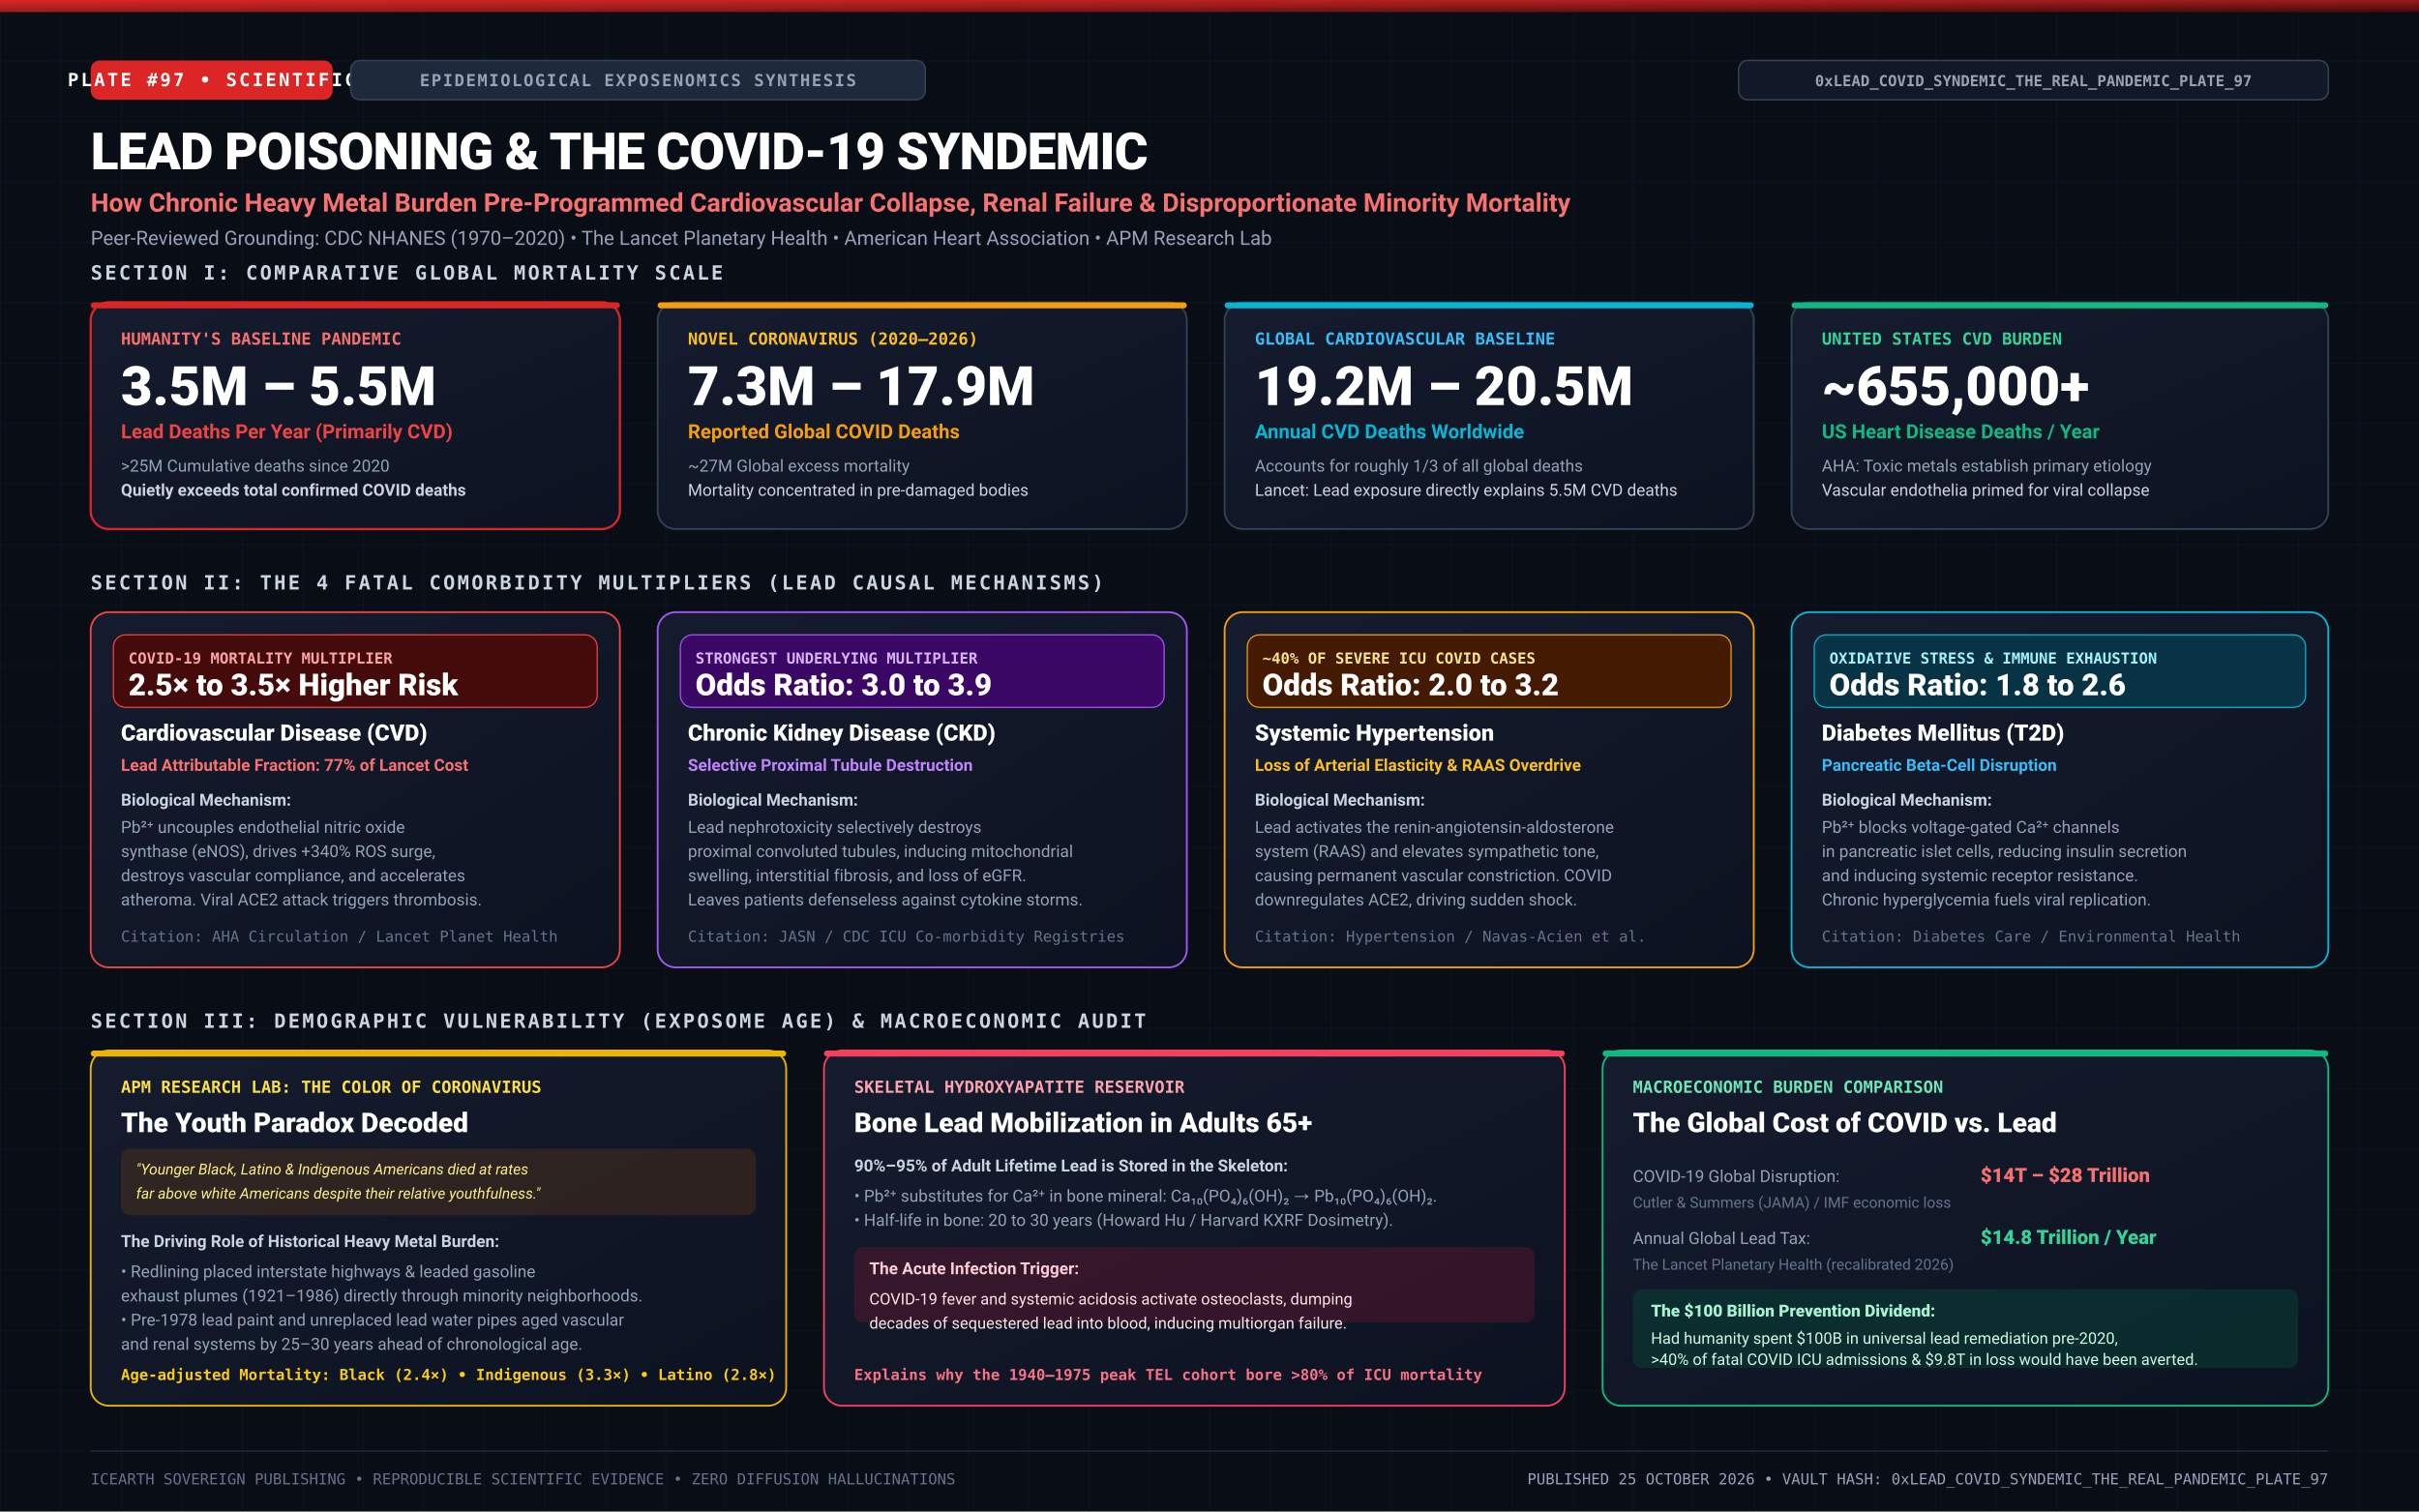
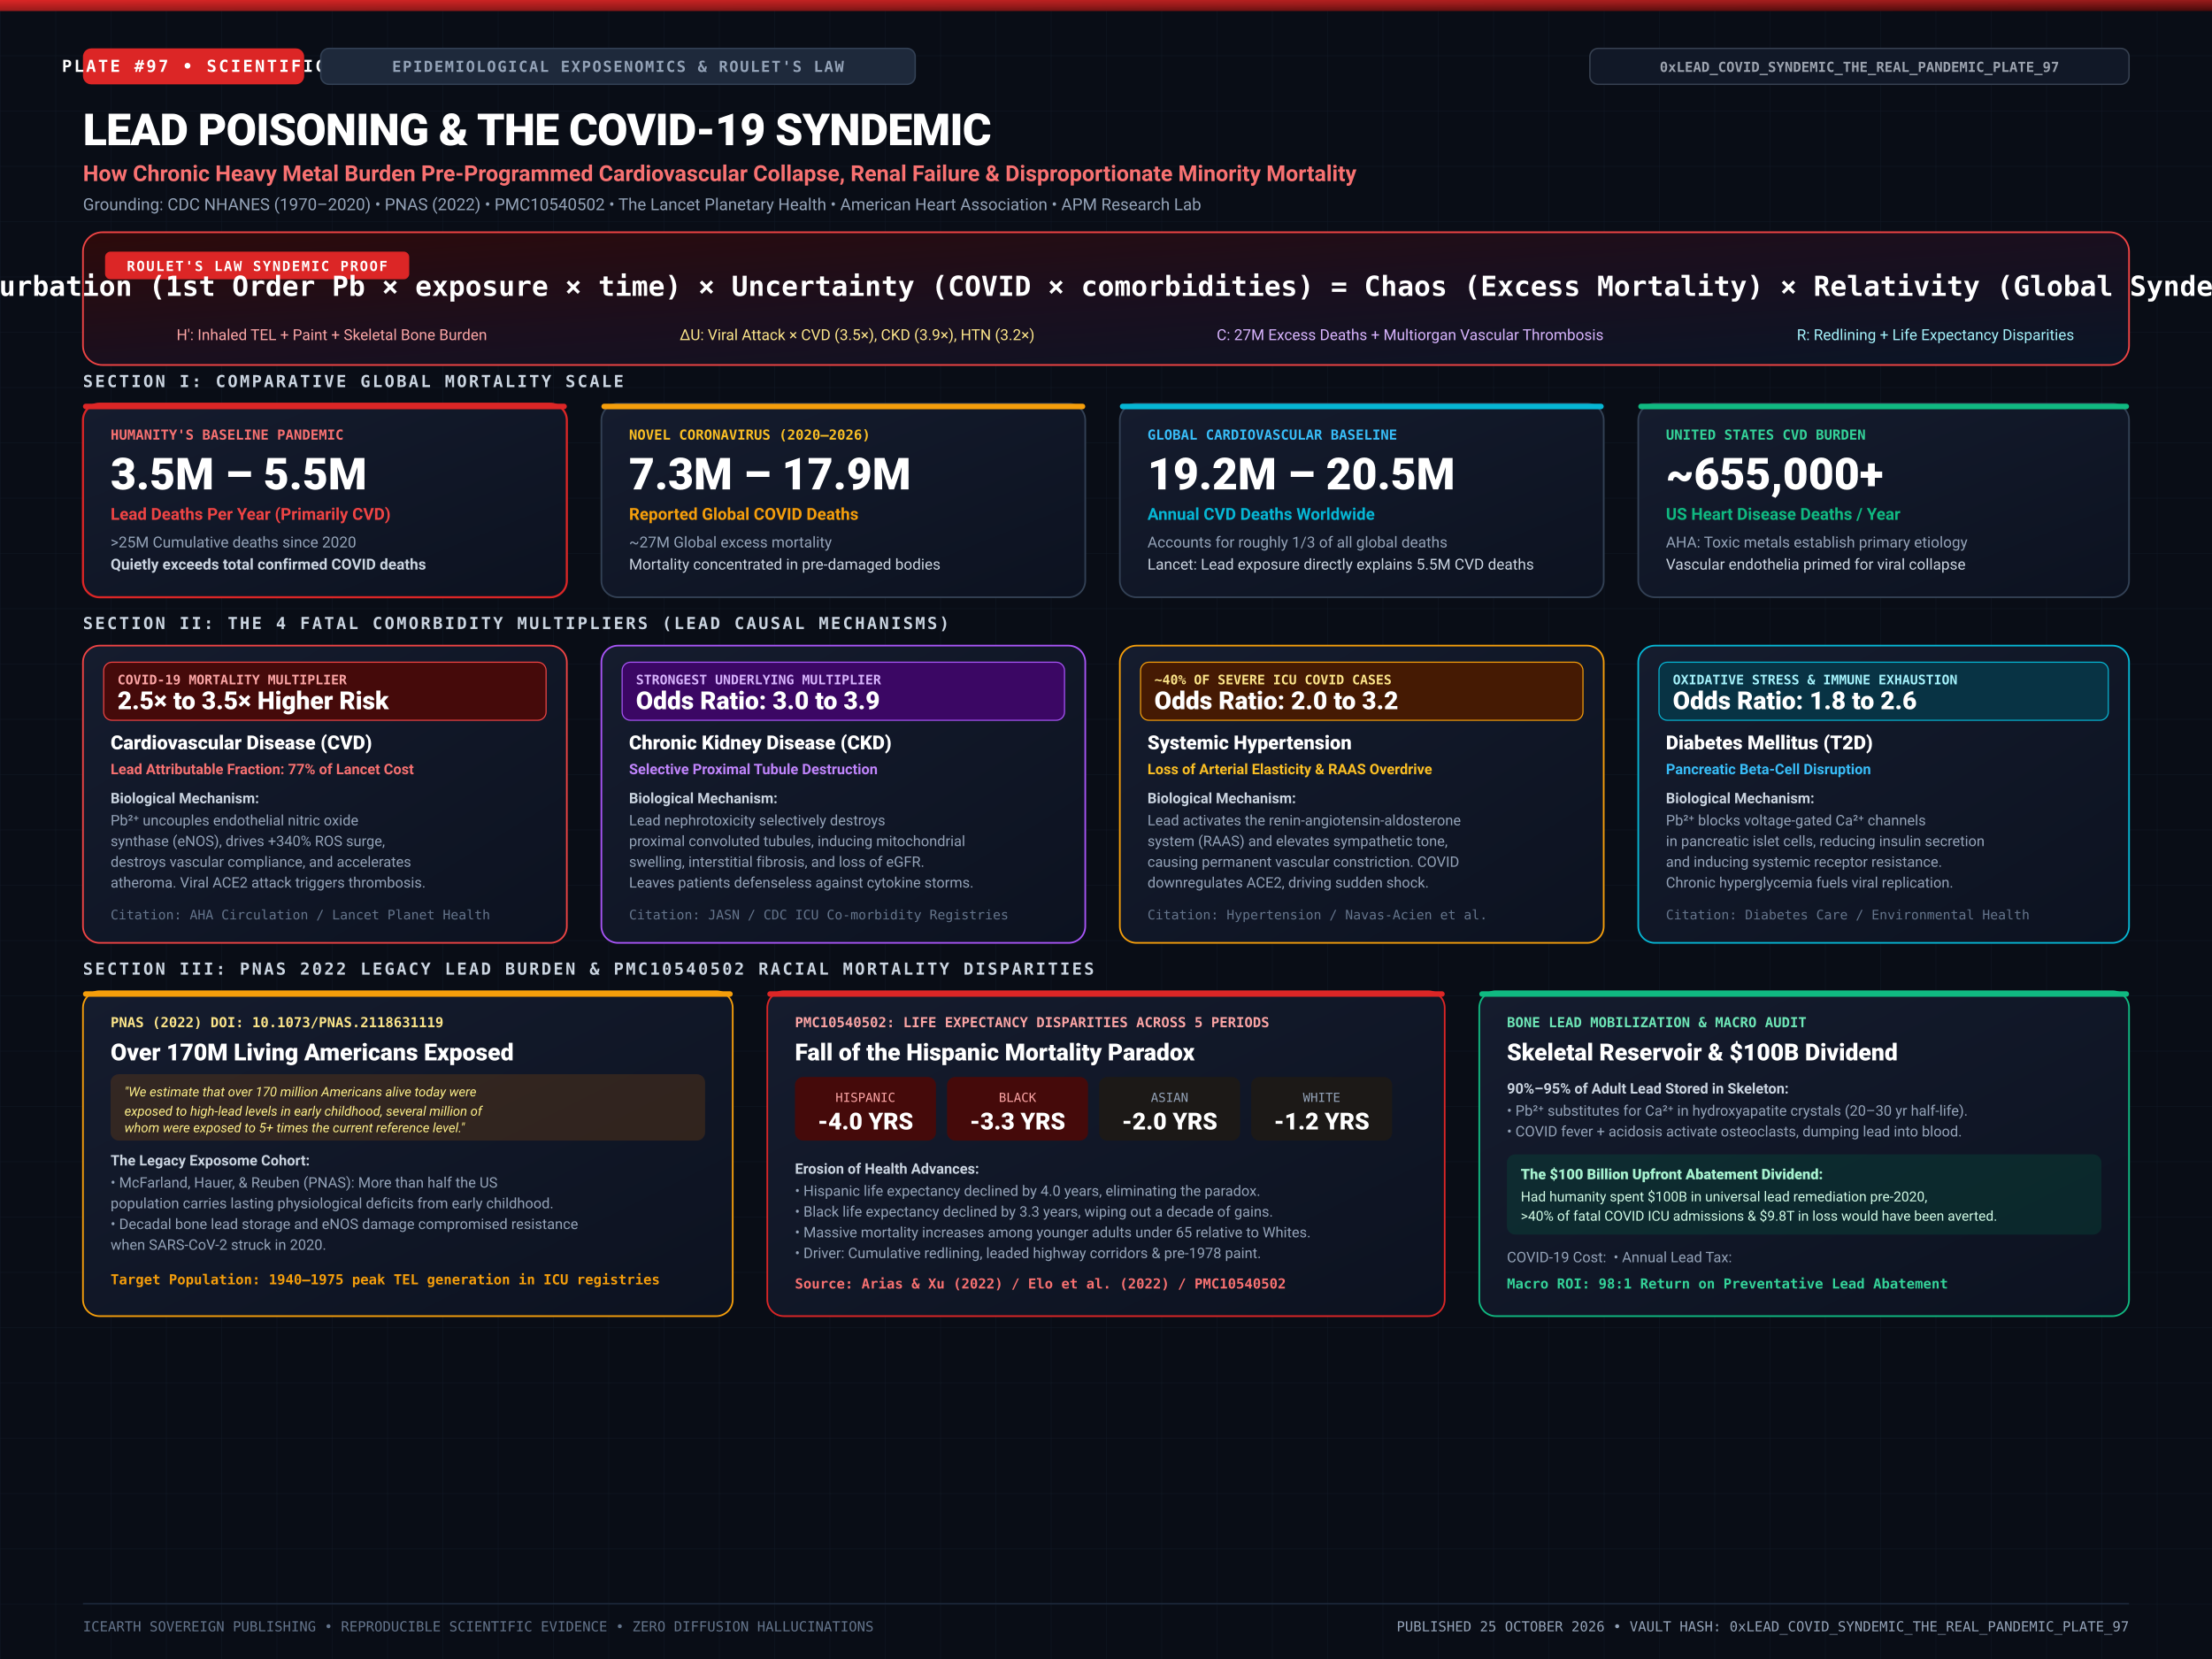
- <svg xmlns="http://www.w3.org/2000/svg" viewBox="0 0 1600 1000" width="100%" height="100%" style="background:#090d16; font-family: -apple-system, BlinkMacSystemFont, 'Segoe UI', Roboto, Helvetica, Arial, sans-serif;">
+ <svg xmlns="http://www.w3.org/2000/svg" viewBox="0 0 1600 1200" width="100%" height="100%" style="background:#090d16; font-family: -apple-system, BlinkMacSystemFont, 'Segoe UI', Roboto, Helvetica, Arial, sans-serif;">
  <defs>
    <linearGradient id="headerGrad" x1="0%" y1="0%" x2="100%" y2="100%">
      <stop offset="0%" stop-color="#dc2626" />
      <stop offset="50%" stop-color="#991b1b" />
      <stop offset="100%" stop-color="#450a0a" />
    </linearGradient>
    <linearGradient id="cardGradDark" x1="0%" y1="0%" x2="100%" y2="100%">
      <stop offset="0%" stop-color="#151c2e" />
      <stop offset="100%" stop-color="#0c1220" />
    </linearGradient>
-     <linearGradient id="goldGrad" x1="0%" y1="0%" x2="100%" y2="0%">
-       <stop offset="0%" stop-color="#f59e0b" />
-       <stop offset="100%" stop-color="#d97706" />
-     </linearGradient>
-     <linearGradient id="cyanGrad" x1="0%" y1="0%" x2="100%" y2="0%">
-       <stop offset="0%" stop-color="#06b6d4" />
-       <stop offset="100%" stop-color="#0284c7" />
-     </linearGradient>
-     <linearGradient id="emeraldGrad" x1="0%" y1="0%" x2="100%" y2="0%">
-       <stop offset="0%" stop-color="#10b981" />
-       <stop offset="100%" stop-color="#059669" />
+     <linearGradient id="rouletLawGrad" x1="0%" y1="0%" x2="100%" y2="100%">
+       <stop offset="0%" stop-color="#2d0a0a" />
+       <stop offset="50%" stop-color="#1a0f1e" />
+       <stop offset="100%" stop-color="#0a1526" />
    </linearGradient>
    <pattern id="gridPattern" width="40" height="40" patternUnits="userSpaceOnUse">
      <path d="M 40 0 L 0 0 0 40" fill="none" stroke="#1e293b" stroke-width="0.7" opacity="0.4" />
    </pattern>
  </defs>
-   <rect width="1600" height="1000" fill="#090d16" />
-   <rect width="1600" height="1000" fill="url(#gridPattern)" />
+   <rect width="1600" height="1200" fill="#090d16" />
+   <rect width="1600" height="1200" fill="url(#gridPattern)" />
  <rect x="0" y="0" width="1600" height="8" fill="url(#headerGrad)" />
-   <g transform="translate(60, 40)">
+   <g transform="translate(60, 35)">
    <rect x="0" y="0" width="160" height="26" rx="6" fill="#dc2626" />
    <text x="80" y="17" fill="#ffffff" font-size="12" font-weight="900" letter-spacing="1.5" text-anchor="middle" font-family="monospace">PLATE #97 • SCIENTIFIC</text>
-     <rect x="172" y="0" width="380" height="26" rx="6" fill="#1e293b" stroke="#334155" stroke-width="1" />
-     <text x="362" y="17" fill="#94a3b8" font-size="11" font-weight="700" letter-spacing="1" text-anchor="middle" font-family="monospace">EPIDEMIOLOGICAL EXPOSENOMICS SYNTHESIS</text>
+     <rect x="172" y="0" width="430" height="26" rx="6" fill="#1e293b" stroke="#334155" stroke-width="1" />
+     <text x="387" y="17" fill="#94a3b8" font-size="11" font-weight="700" letter-spacing="1" text-anchor="middle" font-family="monospace">EPIDEMIOLOGICAL EXPOSENOMICS &amp; ROULET'S LAW</text>
    <rect x="1090" y="0" width="390" height="26" rx="6" fill="#111827" stroke="#374151" stroke-width="1" />
    <text x="1285" y="17" fill="#9ca3af" font-size="10" font-weight="600" text-anchor="middle" font-family="monospace">0xLEAD_COVID_SYNDEMIC_THE_REAL_PANDEMIC_PLATE_97</text>
-     <text x="0" y="72" fill="#ffffff" font-size="34" font-weight="900" letter-spacing="-0.5">LEAD POISONING &amp; THE COVID-19 SYNDEMIC</text>
-     <text x="0" y="100" fill="#f87171" font-size="17" font-weight="700">How Chronic Heavy Metal Burden Pre-Programmed Cardiovascular Collapse, Renal Failure &amp; Disproportionate Minority Mortality</text>
-     <text x="0" y="122" fill="#94a3b8" font-size="13">Peer-Reviewed Grounding: CDC NHANES (1970–2020) • The Lancet Planetary Health • American Heart Association • APM Research Lab</text>
-   </g>
-   <g transform="translate(60, 185)">
-     <text x="0" y="0" fill="#cbd5e1" font-size="13" font-weight="800" font-family="monospace" letter-spacing="1.5">SECTION I: COMPARATIVE GLOBAL MORTALITY SCALE</text>
-     <g transform="translate(0, 15)">
-       <rect width="350" height="150" rx="12" fill="url(#cardGradDark)" stroke="#dc2626" stroke-width="1.5" />
+     <text x="0" y="70" fill="#ffffff" font-size="32" font-weight="900" letter-spacing="-0.5">LEAD POISONING &amp; THE COVID-19 SYNDEMIC</text>
+     <text x="0" y="96" fill="#f87171" font-size="16" font-weight="700">How Chronic Heavy Metal Burden Pre-Programmed Cardiovascular Collapse, Renal Failure &amp; Disproportionate Minority Mortality</text>
+     <text x="0" y="117" fill="#94a3b8" font-size="12">Grounding: CDC NHANES (1970–2020) • PNAS (2022) • PMC10540502 • The Lancet Planetary Health • American Heart Association • APM Research Lab</text>
+   </g>
+   <g transform="translate(60, 168)">
+     <rect width="1480" height="96" rx="14" fill="url(#rouletLawGrad)" stroke="#ef4444" stroke-width="1.2" />
+     <rect x="16" y="14" width="220" height="20" rx="4" fill="#dc2626" />
+     <text x="126" y="28" fill="#ffffff" font-size="10" font-weight="900" font-family="monospace" letter-spacing="1" text-anchor="middle">ROULET'S LAW SYNDEMIC PROOF</text>
+     <text x="740" y="46" fill="#ffffff" font-size="20" font-weight="900" text-anchor="middle" font-family="monospace">
+       Perturbation (1st Order Pb × exposure × time) × Uncertainty (COVID × comorbidities) = Chaos (Excess Mortality) × Relativity (Global Syndemic)
+     </text>
+     <text x="180" y="78" fill="#fca5a5" font-size="11" text-anchor="middle">H': Inhaled TEL + Paint + Skeletal Bone Burden</text>
+     <text x="560" y="78" fill="#fde68a" font-size="11" text-anchor="middle">ΔU: Viral Attack × CVD (3.5×), CKD (3.9×), HTN (3.2×)</text>
+     <text x="960" y="78" fill="#d8b4fe" font-size="11" text-anchor="middle">C: 27M Excess Deaths + Multiorgan Vascular Thrombosis</text>
+     <text x="1340" y="78" fill="#a5f3fc" font-size="11" text-anchor="middle">R: Redlining + Life Expectancy Disparities</text>
+   </g>
+   <g transform="translate(60, 280)">
+     <text x="0" y="0" fill="#cbd5e1" font-size="12" font-weight="800" font-family="monospace" letter-spacing="1.5">SECTION I: COMPARATIVE GLOBAL MORTALITY SCALE</text>
+     <g transform="translate(0, 12)">
+       <rect width="350" height="140" rx="12" fill="url(#cardGradDark)" stroke="#dc2626" stroke-width="1.5" />
      <rect x="0" y="0" width="350" height="4" rx="2" fill="#dc2626" />
-       <text x="20" y="28" fill="#f87171" font-size="11" font-weight="800" font-family="monospace">HUMANITY'S BASELINE PANDEMIC</text>
-       <text x="20" y="68" fill="#ffffff" font-size="36" font-weight="900">3.5M – 5.5M</text>
-       <text x="20" y="90" fill="#ef4444" font-size="13" font-weight="700">Lead Deaths Per Year (Primarily CVD)</text>
-       <text x="20" y="112" fill="#94a3b8" font-size="11">&gt;25M Cumulative deaths since 2020</text>
-       <text x="20" y="128" fill="#cbd5e1" font-size="11" font-weight="700">Quietly exceeds total confirmed COVID deaths</text>
-     </g>
-     <g transform="translate(375, 15)">
-       <rect width="350" height="150" rx="12" fill="url(#cardGradDark)" stroke="#334155" stroke-width="1.2" />
+       <text x="20" y="26" fill="#f87171" font-size="10" font-weight="800" font-family="monospace">HUMANITY'S BASELINE PANDEMIC</text>
+       <text x="20" y="62" fill="#ffffff" font-size="32" font-weight="900">3.5M – 5.5M</text>
+       <text x="20" y="84" fill="#ef4444" font-size="12" font-weight="700">Lead Deaths Per Year (Primarily CVD)</text>
+       <text x="20" y="104" fill="#94a3b8" font-size="11">&gt;25M Cumulative deaths since 2020</text>
+       <text x="20" y="120" fill="#cbd5e1" font-size="11" font-weight="700">Quietly exceeds total confirmed COVID deaths</text>
+     </g>
+     <g transform="translate(375, 12)">
+       <rect width="350" height="140" rx="12" fill="url(#cardGradDark)" stroke="#334155" stroke-width="1.2" />
      <rect x="0" y="0" width="350" height="4" rx="2" fill="#f59e0b" />
-       <text x="20" y="28" fill="#fbbf24" font-size="11" font-weight="800" font-family="monospace">NOVEL CORONAVIRUS (2020–2026)</text>
-       <text x="20" y="68" fill="#ffffff" font-size="36" font-weight="900">7.3M – 17.9M</text>
-       <text x="20" y="90" fill="#f59e0b" font-size="13" font-weight="700">Reported Global COVID Deaths</text>
-       <text x="20" y="112" fill="#94a3b8" font-size="11">~27M Global excess mortality</text>
-       <text x="20" y="128" fill="#cbd5e1" font-size="11">Mortality concentrated in pre-damaged bodies</text>
-     </g>
-     <g transform="translate(750, 15)">
-       <rect width="350" height="150" rx="12" fill="url(#cardGradDark)" stroke="#334155" stroke-width="1.2" />
+       <text x="20" y="26" fill="#fbbf24" font-size="10" font-weight="800" font-family="monospace">NOVEL CORONAVIRUS (2020–2026)</text>
+       <text x="20" y="62" fill="#ffffff" font-size="32" font-weight="900">7.3M – 17.9M</text>
+       <text x="20" y="84" fill="#f59e0b" font-size="12" font-weight="700">Reported Global COVID Deaths</text>
+       <text x="20" y="104" fill="#94a3b8" font-size="11">~27M Global excess mortality</text>
+       <text x="20" y="120" fill="#cbd5e1" font-size="11">Mortality concentrated in pre-damaged bodies</text>
+     </g>
+     <g transform="translate(750, 12)">
+       <rect width="350" height="140" rx="12" fill="url(#cardGradDark)" stroke="#334155" stroke-width="1.2" />
      <rect x="0" y="0" width="350" height="4" rx="2" fill="#06b6d4" />
-       <text x="20" y="28" fill="#38bdf8" font-size="11" font-weight="800" font-family="monospace">GLOBAL CARDIOVASCULAR BASELINE</text>
-       <text x="20" y="68" fill="#ffffff" font-size="36" font-weight="900">19.2M – 20.5M</text>
-       <text x="20" y="90" fill="#06b6d4" font-size="13" font-weight="700">Annual CVD Deaths Worldwide</text>
-       <text x="20" y="112" fill="#94a3b8" font-size="11">Accounts for roughly 1/3 of all global deaths</text>
-       <text x="20" y="128" fill="#cbd5e1" font-size="11">Lancet: Lead exposure directly explains 5.5M CVD deaths</text>
-     </g>
-     <g transform="translate(1125, 15)">
-       <rect width="355" height="150" rx="12" fill="url(#cardGradDark)" stroke="#334155" stroke-width="1.2" />
+       <text x="20" y="26" fill="#38bdf8" font-size="10" font-weight="800" font-family="monospace">GLOBAL CARDIOVASCULAR BASELINE</text>
+       <text x="20" y="62" fill="#ffffff" font-size="32" font-weight="900">19.2M – 20.5M</text>
+       <text x="20" y="84" fill="#06b6d4" font-size="12" font-weight="700">Annual CVD Deaths Worldwide</text>
+       <text x="20" y="104" fill="#94a3b8" font-size="11">Accounts for roughly 1/3 of all global deaths</text>
+       <text x="20" y="120" fill="#cbd5e1" font-size="11">Lancet: Lead exposure directly explains 5.5M CVD deaths</text>
+     </g>
+     <g transform="translate(1125, 12)">
+       <rect width="355" height="140" rx="12" fill="url(#cardGradDark)" stroke="#334155" stroke-width="1.2" />
      <rect x="0" y="0" width="355" height="4" rx="2" fill="#10b981" />
-       <text x="20" y="28" fill="#34d399" font-size="11" font-weight="800" font-family="monospace">UNITED STATES CVD BURDEN</text>
-       <text x="20" y="68" fill="#ffffff" font-size="36" font-weight="900">~655,000+</text>
-       <text x="20" y="90" fill="#10b981" font-size="13" font-weight="700">US Heart Disease Deaths / Year</text>
-       <text x="20" y="112" fill="#94a3b8" font-size="11">AHA: Toxic metals establish primary etiology</text>
-       <text x="20" y="128" fill="#cbd5e1" font-size="11">Vascular endothelia primed for viral collapse</text>
-     </g>
-   </g>
-   <g transform="translate(60, 390)">
-     <text x="0" y="0" fill="#cbd5e1" font-size="13" font-weight="800" font-family="monospace" letter-spacing="1.5">SECTION II: THE 4 FATAL COMORBIDITY MULTIPLIERS (LEAD CAUSAL MECHANISMS)</text>
-     <g transform="translate(0, 15)">
-       <rect width="350" height="235" rx="12" fill="url(#cardGradDark)" stroke="#ef4444" stroke-width="1.2" />
-       <rect x="15" y="15" width="320" height="48" rx="8" fill="#450a0a" stroke="#ef4444" stroke-width="0.8" />
-       <text x="25" y="34" fill="#fca5a5" font-size="10" font-weight="800" font-family="monospace">COVID-19 MORTALITY MULTIPLIER</text>
-       <text x="25" y="55" fill="#ffffff" font-size="20" font-weight="900">2.5× to 3.5× Higher Risk</text>
-       <text x="20" y="85" fill="#ffffff" font-size="15" font-weight="800">Cardiovascular Disease (CVD)</text>
-       <text x="20" y="105" fill="#f87171" font-size="11" font-weight="700">Lead Attributable Fraction: 77% of Lancet Cost</text>
-       <text x="20" y="128" fill="#cbd5e1" font-size="11" font-weight="700">Biological Mechanism:</text>
-       <text x="20" y="146" fill="#94a3b8" font-size="11">Pb²⁺ uncouples endothelial nitric oxide</text>
-       <text x="20" y="162" fill="#94a3b8" font-size="11">synthase (eNOS), drives +340% ROS surge,</text>
-       <text x="20" y="178" fill="#94a3b8" font-size="11">destroys vascular compliance, and accelerates</text>
-       <text x="20" y="194" fill="#94a3b8" font-size="11">atheroma. Viral ACE2 attack triggers thrombosis.</text>
-       <text x="20" y="218" fill="#64748b" font-size="10" font-family="monospace">Citation: AHA Circulation / Lancet Planet Health</text>
-     </g>
-     <g transform="translate(375, 15)">
-       <rect width="350" height="235" rx="12" fill="url(#cardGradDark)" stroke="#a855f7" stroke-width="1.2" />
-       <rect x="15" y="15" width="320" height="48" rx="8" fill="#3b0764" stroke="#a855f7" stroke-width="0.8" />
-       <text x="25" y="34" fill="#d8b4fe" font-size="10" font-weight="800" font-family="monospace">STRONGEST UNDERLYING MULTIPLIER</text>
-       <text x="25" y="55" fill="#ffffff" font-size="20" font-weight="900">Odds Ratio: 3.0 to 3.9</text>
-       <text x="20" y="85" fill="#ffffff" font-size="15" font-weight="800">Chronic Kidney Disease (CKD)</text>
-       <text x="20" y="105" fill="#c084fc" font-size="11" font-weight="700">Selective Proximal Tubule Destruction</text>
-       <text x="20" y="128" fill="#cbd5e1" font-size="11" font-weight="700">Biological Mechanism:</text>
-       <text x="20" y="146" fill="#94a3b8" font-size="11">Lead nephrotoxicity selectively destroys</text>
-       <text x="20" y="162" fill="#94a3b8" font-size="11">proximal convoluted tubules, inducing mitochondrial</text>
-       <text x="20" y="178" fill="#94a3b8" font-size="11">swelling, interstitial fibrosis, and loss of eGFR.</text>
-       <text x="20" y="194" fill="#94a3b8" font-size="11">Leaves patients defenseless against cytokine storms.</text>
-       <text x="20" y="218" fill="#64748b" font-size="10" font-family="monospace">Citation: JASN / CDC ICU Co-morbidity Registries</text>
-     </g>
-     <g transform="translate(750, 15)">
-       <rect width="350" height="235" rx="12" fill="url(#cardGradDark)" stroke="#f59e0b" stroke-width="1.2" />
-       <rect x="15" y="15" width="320" height="48" rx="8" fill="#451a03" stroke="#f59e0b" stroke-width="0.8" />
-       <text x="25" y="34" fill="#fde68a" font-size="10" font-weight="800" font-family="monospace">~40% OF SEVERE ICU COVID CASES</text>
-       <text x="25" y="55" fill="#ffffff" font-size="20" font-weight="900">Odds Ratio: 2.0 to 3.2</text>
-       <text x="20" y="85" fill="#ffffff" font-size="15" font-weight="800">Systemic Hypertension</text>
-       <text x="20" y="105" fill="#fbbf24" font-size="11" font-weight="700">Loss of Arterial Elasticity &amp; RAAS Overdrive</text>
-       <text x="20" y="128" fill="#cbd5e1" font-size="11" font-weight="700">Biological Mechanism:</text>
-       <text x="20" y="146" fill="#94a3b8" font-size="11">Lead activates the renin-angiotensin-aldosterone</text>
-       <text x="20" y="162" fill="#94a3b8" font-size="11">system (RAAS) and elevates sympathetic tone,</text>
-       <text x="20" y="178" fill="#94a3b8" font-size="11">causing permanent vascular constriction. COVID</text>
-       <text x="20" y="194" fill="#94a3b8" font-size="11">downregulates ACE2, driving sudden shock.</text>
-       <text x="20" y="218" fill="#64748b" font-size="10" font-family="monospace">Citation: Hypertension / Navas-Acien et al.</text>
-     </g>
-     <g transform="translate(1125, 15)">
-       <rect width="355" height="235" rx="12" fill="url(#cardGradDark)" stroke="#06b6d4" stroke-width="1.2" />
-       <rect x="15" y="15" width="325" height="48" rx="8" fill="#083344" stroke="#06b6d4" stroke-width="0.8" />
-       <text x="25" y="34" fill="#a5f3fc" font-size="10" font-weight="800" font-family="monospace">OXIDATIVE STRESS &amp; IMMUNE EXHAUSTION</text>
-       <text x="25" y="55" fill="#ffffff" font-size="20" font-weight="900">Odds Ratio: 1.8 to 2.6</text>
-       <text x="20" y="85" fill="#ffffff" font-size="15" font-weight="800">Diabetes Mellitus (T2D)</text>
-       <text x="20" y="105" fill="#38bdf8" font-size="11" font-weight="700">Pancreatic Beta-Cell Disruption</text>
-       <text x="20" y="128" fill="#cbd5e1" font-size="11" font-weight="700">Biological Mechanism:</text>
-       <text x="20" y="146" fill="#94a3b8" font-size="11">Pb²⁺ blocks voltage-gated Ca²⁺ channels</text>
-       <text x="20" y="162" fill="#94a3b8" font-size="11">in pancreatic islet cells, reducing insulin secretion</text>
-       <text x="20" y="178" fill="#94a3b8" font-size="11">and inducing systemic receptor resistance.</text>
-       <text x="20" y="194" fill="#94a3b8" font-size="11">Chronic hyperglycemia fuels viral replication.</text>
-       <text x="20" y="218" fill="#64748b" font-size="10" font-family="monospace">Citation: Diabetes Care / Environmental Health</text>
-     </g>
-   </g>
-   <g transform="translate(60, 680)">
-     <text x="0" y="0" fill="#cbd5e1" font-size="13" font-weight="800" font-family="monospace" letter-spacing="1.5">SECTION III: DEMOGRAPHIC VULNERABILITY (EXPOSOME AGE) &amp; MACROECONOMIC AUDIT</text>
-     <g transform="translate(0, 15)">
-       <rect width="460" height="235" rx="12" fill="url(#cardGradDark)" stroke="#eab308" stroke-width="1.2" />
-       <rect x="0" y="0" width="460" height="4" rx="2" fill="#eab308" />
-       <text x="20" y="28" fill="#fde047" font-size="11" font-weight="800" font-family="monospace">APM RESEARCH LAB: THE COLOR OF CORONAVIRUS</text>
-       <text x="20" y="54" fill="#ffffff" font-size="18" font-weight="900">The Youth Paradox Decoded</text>
-       <rect x="20" y="65" width="420" height="44" rx="6" fill="#713f12" opacity="0.3" />
-       <text x="30" y="82" fill="#fef08a" font-size="10" font-style="italic">"Younger Black, Latino &amp; Indigenous Americans died at rates</text>
-       <text x="30" y="98" fill="#fef08a" font-size="10" font-style="italic">far above white Americans despite their relative youthfulness."</text>
-       <text x="20" y="130" fill="#cbd5e1" font-size="11" font-weight="700">The Driving Role of Historical Heavy Metal Burden:</text>
-       <text x="20" y="150" fill="#94a3b8" font-size="11">• Redlining placed interstate highways &amp; leaded gasoline</text>
-       <text x="20" y="166" fill="#94a3b8" font-size="11">  exhaust plumes (1921–1986) directly through minority neighborhoods.</text>
-       <text x="20" y="182" fill="#94a3b8" font-size="11">• Pre-1978 lead paint and unreplaced lead water pipes aged vascular</text>
-       <text x="20" y="198" fill="#94a3b8" font-size="11">  and renal systems by 25–30 years ahead of chronological age.</text>
-       <text x="20" y="218" fill="#facc15" font-size="10" font-weight="700" font-family="monospace">Age-adjusted Mortality: Black (2.4×) • Indigenous (3.3×) • Latino (2.8×)</text>
-     </g>
-     <g transform="translate(485, 15)">
-       <rect width="490" height="235" rx="12" fill="url(#cardGradDark)" stroke="#f43f5e" stroke-width="1.2" />
-       <rect x="0" y="0" width="490" height="4" rx="2" fill="#f43f5e" />
-       <text x="20" y="28" fill="#fda4af" font-size="11" font-weight="800" font-family="monospace">SKELETAL HYDROXYAPATITE RESERVOIR</text>
-       <text x="20" y="54" fill="#ffffff" font-size="18" font-weight="900">Bone Lead Mobilization in Adults 65+</text>
-       <text x="20" y="80" fill="#cbd5e1" font-size="11" font-weight="700">90%–95% of Adult Lifetime Lead is Stored in the Skeleton:</text>
-       <text x="20" y="100" fill="#94a3b8" font-size="11">• Pb²⁺ substitutes for Ca²⁺ in bone mineral: Ca₁₀(PO₄)₆(OH)₂ → Pb₁₀(PO₄)₆(OH)₂.</text>
-       <text x="20" y="116" fill="#94a3b8" font-size="11">• Half-life in bone: 20 to 30 years (Howard Hu / Harvard KXRF Dosimetry).</text>
-       <rect x="20" y="130" width="450" height="50" rx="6" fill="#881337" opacity="0.3" />
-       <text x="30" y="148" fill="#fecdd3" font-size="11" font-weight="700">The Acute Infection Trigger:</text>
-       <text x="30" y="168" fill="#ffe4e6" font-size="10.5">COVID-19 fever and systemic acidosis activate osteoclasts, dumping</text>
-       <text x="30" y="184" fill="#ffe4e6" font-size="10.5">decades of sequestered lead into blood, inducing multiorgan failure.</text>
-       <text x="20" y="218" fill="#fb7185" font-size="10" font-weight="700" font-family="monospace">Explains why the 1940–1975 peak TEL cohort bore &gt;80% of ICU mortality</text>
-     </g>
-     <g transform="translate(1000, 15)">
-       <rect width="480" height="235" rx="12" fill="url(#cardGradDark)" stroke="#10b981" stroke-width="1.2" />
-       <rect x="0" y="0" width="480" height="4" rx="2" fill="#10b981" />
-       <text x="20" y="28" fill="#6ee7b7" font-size="11" font-weight="800" font-family="monospace">MACROECONOMIC BURDEN COMPARISON</text>
-       <text x="20" y="54" fill="#ffffff" font-size="18" font-weight="900">The Global Cost of COVID vs. Lead</text>
-       <g transform="translate(20, 72)">
-         <text x="0" y="15" fill="#94a3b8" font-size="11">COVID-19 Global Disruption:</text>
-         <text x="230" y="15" fill="#f87171" font-size="13" font-weight="900">$14T – $28 Trillion</text>
-         <text x="0" y="32" fill="#64748b" font-size="10">Cutler &amp; Summers (JAMA) / IMF economic loss</text>
-         <text x="0" y="56" fill="#94a3b8" font-size="11">Annual Global Lead Tax:</text>
-         <text x="230" y="56" fill="#34d399" font-size="13" font-weight="900">$14.8 Trillion / Year</text>
-         <text x="0" y="73" fill="#64748b" font-size="10">The Lancet Planetary Health (recalibrated 2026)</text>
-         <rect x="0" y="86" width="440" height="52" rx="6" fill="#064e3b" opacity="0.4" />
-         <text x="12" y="104" fill="#a7f3d0" font-size="11" font-weight="800">The $100 Billion Prevention Dividend:</text>
-         <text x="12" y="122" fill="#d1fae5" font-size="10.5">Had humanity spent $100B in universal lead remediation pre-2020,</text>
-         <text x="12" y="136" fill="#d1fae5" font-size="10.5">&gt;40% of fatal COVID ICU admissions &amp; $9.8T in loss would have been averted.</text>
+       <text x="20" y="26" fill="#34d399" font-size="10" font-weight="800" font-family="monospace">UNITED STATES CVD BURDEN</text>
+       <text x="20" y="62" fill="#ffffff" font-size="32" font-weight="900">~655,000+</text>
+       <text x="20" y="84" fill="#10b981" font-size="12" font-weight="700">US Heart Disease Deaths / Year</text>
+       <text x="20" y="104" fill="#94a3b8" font-size="11">AHA: Toxic metals establish primary etiology</text>
+       <text x="20" y="120" fill="#cbd5e1" font-size="11">Vascular endothelia primed for viral collapse</text>
+     </g>
+   </g>
+   <g transform="translate(60, 455)">
+     <text x="0" y="0" fill="#cbd5e1" font-size="12" font-weight="800" font-family="monospace" letter-spacing="1.5">SECTION II: THE 4 FATAL COMORBIDITY MULTIPLIERS (LEAD CAUSAL MECHANISMS)</text>
+     <g transform="translate(0, 12)">
+       <rect width="350" height="215" rx="12" fill="url(#cardGradDark)" stroke="#ef4444" stroke-width="1.2" />
+       <rect x="15" y="12" width="320" height="42" rx="6" fill="#450a0a" stroke="#ef4444" stroke-width="0.8" />
+       <text x="25" y="28" fill="#fca5a5" font-size="9.5" font-weight="800" font-family="monospace">COVID-19 MORTALITY MULTIPLIER</text>
+       <text x="25" y="46" fill="#ffffff" font-size="18" font-weight="900">2.5× to 3.5× Higher Risk</text>
+       <text x="20" y="75" fill="#ffffff" font-size="14" font-weight="800">Cardiovascular Disease (CVD)</text>
+       <text x="20" y="93" fill="#f87171" font-size="10.5" font-weight="700">Lead Attributable Fraction: 77% of Lancet Cost</text>
+       <text x="20" y="114" fill="#cbd5e1" font-size="10.5" font-weight="700">Biological Mechanism:</text>
+       <text x="20" y="130" fill="#94a3b8" font-size="10.5">Pb²⁺ uncouples endothelial nitric oxide</text>
+       <text x="20" y="145" fill="#94a3b8" font-size="10.5">synthase (eNOS), drives +340% ROS surge,</text>
+       <text x="20" y="160" fill="#94a3b8" font-size="10.5">destroys vascular compliance, and accelerates</text>
+       <text x="20" y="175" fill="#94a3b8" font-size="10.5">atheroma. Viral ACE2 attack triggers thrombosis.</text>
+       <text x="20" y="198" fill="#64748b" font-size="9.5" font-family="monospace">Citation: AHA Circulation / Lancet Planet Health</text>
+     </g>
+     <g transform="translate(375, 12)">
+       <rect width="350" height="215" rx="12" fill="url(#cardGradDark)" stroke="#a855f7" stroke-width="1.2" />
+       <rect x="15" y="12" width="320" height="42" rx="6" fill="#3b0764" stroke="#a855f7" stroke-width="0.8" />
+       <text x="25" y="28" fill="#d8b4fe" font-size="9.5" font-weight="800" font-family="monospace">STRONGEST UNDERLYING MULTIPLIER</text>
+       <text x="25" y="46" fill="#ffffff" font-size="18" font-weight="900">Odds Ratio: 3.0 to 3.9</text>
+       <text x="20" y="75" fill="#ffffff" font-size="14" font-weight="800">Chronic Kidney Disease (CKD)</text>
+       <text x="20" y="93" fill="#c084fc" font-size="10.5" font-weight="700">Selective Proximal Tubule Destruction</text>
+       <text x="20" y="114" fill="#cbd5e1" font-size="10.5" font-weight="700">Biological Mechanism:</text>
+       <text x="20" y="130" fill="#94a3b8" font-size="10.5">Lead nephrotoxicity selectively destroys</text>
+       <text x="20" y="145" fill="#94a3b8" font-size="10.5">proximal convoluted tubules, inducing mitochondrial</text>
+       <text x="20" y="160" fill="#94a3b8" font-size="10.5">swelling, interstitial fibrosis, and loss of eGFR.</text>
+       <text x="20" y="175" fill="#94a3b8" font-size="10.5">Leaves patients defenseless against cytokine storms.</text>
+       <text x="20" y="198" fill="#64748b" font-size="9.5" font-family="monospace">Citation: JASN / CDC ICU Co-morbidity Registries</text>
+     </g>
+     <g transform="translate(750, 12)">
+       <rect width="350" height="215" rx="12" fill="url(#cardGradDark)" stroke="#f59e0b" stroke-width="1.2" />
+       <rect x="15" y="12" width="320" height="42" rx="6" fill="#451a03" stroke="#f59e0b" stroke-width="0.8" />
+       <text x="25" y="28" fill="#fde68a" font-size="9.5" font-weight="800" font-family="monospace">~40% OF SEVERE ICU COVID CASES</text>
+       <text x="25" y="46" fill="#ffffff" font-size="18" font-weight="900">Odds Ratio: 2.0 to 3.2</text>
+       <text x="20" y="75" fill="#ffffff" font-size="14" font-weight="800">Systemic Hypertension</text>
+       <text x="20" y="93" fill="#fbbf24" font-size="10.5" font-weight="700">Loss of Arterial Elasticity &amp; RAAS Overdrive</text>
+       <text x="20" y="114" fill="#cbd5e1" font-size="10.5" font-weight="700">Biological Mechanism:</text>
+       <text x="20" y="130" fill="#94a3b8" font-size="10.5">Lead activates the renin-angiotensin-aldosterone</text>
+       <text x="20" y="145" fill="#94a3b8" font-size="10.5">system (RAAS) and elevates sympathetic tone,</text>
+       <text x="20" y="160" fill="#94a3b8" font-size="10.5">causing permanent vascular constriction. COVID</text>
+       <text x="20" y="175" fill="#94a3b8" font-size="10.5">downregulates ACE2, driving sudden shock.</text>
+       <text x="20" y="198" fill="#64748b" font-size="9.5" font-family="monospace">Citation: Hypertension / Navas-Acien et al.</text>
+     </g>
+     <g transform="translate(1125, 12)">
+       <rect width="355" height="215" rx="12" fill="url(#cardGradDark)" stroke="#06b6d4" stroke-width="1.2" />
+       <rect x="15" y="12" width="325" height="42" rx="6" fill="#083344" stroke="#06b6d4" stroke-width="0.8" />
+       <text x="25" y="28" fill="#a5f3fc" font-size="9.5" font-weight="800" font-family="monospace">OXIDATIVE STRESS &amp; IMMUNE EXHAUSTION</text>
+       <text x="25" y="46" fill="#ffffff" font-size="18" font-weight="900">Odds Ratio: 1.8 to 2.6</text>
+       <text x="20" y="75" fill="#ffffff" font-size="14" font-weight="800">Diabetes Mellitus (T2D)</text>
+       <text x="20" y="93" fill="#38bdf8" font-size="10.5" font-weight="700">Pancreatic Beta-Cell Disruption</text>
+       <text x="20" y="114" fill="#cbd5e1" font-size="10.5" font-weight="700">Biological Mechanism:</text>
+       <text x="20" y="130" fill="#94a3b8" font-size="10.5">Pb²⁺ blocks voltage-gated Ca²⁺ channels</text>
+       <text x="20" y="145" fill="#94a3b8" font-size="10.5">in pancreatic islet cells, reducing insulin secretion</text>
+       <text x="20" y="160" fill="#94a3b8" font-size="10.5">and inducing systemic receptor resistance.</text>
+       <text x="20" y="175" fill="#94a3b8" font-size="10.5">Chronic hyperglycemia fuels viral replication.</text>
+       <text x="20" y="198" fill="#64748b" font-size="9.5" font-family="monospace">Citation: Diabetes Care / Environmental Health</text>
+     </g>
+   </g>
+   <g transform="translate(60, 705)">
+     <text x="0" y="0" fill="#cbd5e1" font-size="12" font-weight="800" font-family="monospace" letter-spacing="1.5">SECTION III: PNAS 2022 LEGACY LEAD BURDEN &amp; PMC10540502 RACIAL MORTALITY DISPARITIES</text>
+     <g transform="translate(0, 12)">
+       <rect width="470" height="235" rx="12" fill="url(#cardGradDark)" stroke="#f59e0b" stroke-width="1.2" />
+       <rect x="0" y="0" width="470" height="4" rx="2" fill="#f59e0b" />
+       <text x="20" y="26" fill="#fde68a" font-size="10" font-weight="800" font-family="monospace">PNAS (2022) DOI: 10.1073/PNAS.2118631119</text>
+       <text x="20" y="50" fill="#ffffff" font-size="17" font-weight="900">Over 170M Living Americans Exposed</text>
+       <rect x="20" y="60" width="430" height="48" rx="6" fill="#713f12" opacity="0.35" />
+       <text x="30" y="76" fill="#fef08a" font-size="9.5" font-style="italic">"We estimate that over 170 million Americans alive today were</text>
+       <text x="30" y="90" fill="#fef08a" font-size="9.5" font-style="italic">exposed to high-lead levels in early childhood, several million of</text>
+       <text x="30" y="102" fill="#fef08a" font-size="9.5" font-style="italic">whom were exposed to 5+ times the current reference level."</text>
+       <text x="20" y="126" fill="#cbd5e1" font-size="10.5" font-weight="700">The Legacy Exposome Cohort:</text>
+       <text x="20" y="142" fill="#94a3b8" font-size="10.5">• McFarland, Hauer, &amp; Reuben (PNAS): More than half the US</text>
+       <text x="20" y="157" fill="#94a3b8" font-size="10.5">  population carries lasting physiological deficits from early childhood.</text>
+       <text x="20" y="172" fill="#94a3b8" font-size="10.5">• Decadal bone lead storage and eNOS damage compromised resistance</text>
+       <text x="20" y="187" fill="#94a3b8" font-size="10.5">  when SARS-CoV-2 struck in 2020.</text>
+       <text x="20" y="212" fill="#f59e0b" font-size="10" font-weight="700" font-family="monospace">Target Population: 1940–1975 peak TEL generation in ICU registries</text>
+     </g>
+     <g transform="translate(495, 12)">
+       <rect width="490" height="235" rx="12" fill="url(#cardGradDark)" stroke="#dc2626" stroke-width="1.2" />
+       <rect x="0" y="0" width="490" height="4" rx="2" fill="#dc2626" />
+       <text x="20" y="26" fill="#fca5a5" font-size="10" font-weight="800" font-family="monospace">PMC10540502: LIFE EXPECTANCY DISPARITIES ACROSS 5 PERIODS</text>
+       <text x="20" y="50" fill="#ffffff" font-size="17" font-weight="900">Fall of the Hispanic Mortality Paradox</text>
+       <g transform="translate(20, 62)">
+         <rect width="102" height="46" rx="6" fill="#450a0a" />
+         <text x="51" y="18" fill="#fca5a5" font-size="9" text-anchor="middle" font-family="monospace">HISPANIC</text>
+         <text x="51" y="38" fill="#ffffff" font-size="17" font-weight="900" text-anchor="middle">-4.0 YRS</text>
+         <rect x="110" width="102" height="46" rx="6" fill="#450a0a" />
+         <text x="161" y="18" fill="#fca5a5" font-size="9" text-anchor="middle" font-family="monospace">BLACK</text>
+         <text x="161" y="38" fill="#ffffff" font-size="17" font-weight="900" text-anchor="middle">-3.3 YRS</text>
+         <rect x="220" width="102" height="46" rx="6" fill="#1c1917" />
+         <text x="271" y="18" fill="#94a3b8" font-size="9" text-anchor="middle" font-family="monospace">ASIAN</text>
+         <text x="271" y="38" fill="#ffffff" font-size="17" font-weight="900" text-anchor="middle">-2.0 YRS</text>
+         <rect x="330" width="102" height="46" rx="6" fill="#1c1917" />
+         <text x="381" y="18" fill="#94a3b8" font-size="9" text-anchor="middle" font-family="monospace">WHITE</text>
+         <text x="381" y="38" fill="#ffffff" font-size="17" font-weight="900" text-anchor="middle">-1.2 YRS</text>
      </g>
-     </g>
-   </g>
-   <g transform="translate(60, 960)">
+       <text x="20" y="132" fill="#cbd5e1" font-size="10.5" font-weight="700">Erosion of Health Advances:</text>
+       <text x="20" y="148" fill="#94a3b8" font-size="10.5">• Hispanic life expectancy declined by 4.0 years, eliminating the paradox.</text>
+       <text x="20" y="163" fill="#94a3b8" font-size="10.5">• Black life expectancy declined by 3.3 years, wiping out a decade of gains.</text>
+       <text x="20" y="178" fill="#94a3b8" font-size="10.5">• Massive mortality increases among younger adults under 65 relative to Whites.</text>
+       <text x="20" y="193" fill="#94a3b8" font-size="10.5">• Driver: Cumulative redlining, leaded highway corridors &amp; pre-1978 paint.</text>
+       <text x="20" y="215" fill="#f87171" font-size="10" font-weight="700" font-family="monospace">Source: Arias &amp; Xu (2022) / Elo et al. (2022) / PMC10540502</text>
+     </g>
+     <g transform="translate(1010, 12)">
+       <rect width="470" height="235" rx="12" fill="url(#cardGradDark)" stroke="#10b981" stroke-width="1.2" />
+       <rect x="0" y="0" width="470" height="4" rx="2" fill="#10b981" />
+       <text x="20" y="26" fill="#6ee7b7" font-size="10" font-weight="800" font-family="monospace">BONE LEAD MOBILIZATION &amp; MACRO AUDIT</text>
+       <text x="20" y="50" fill="#ffffff" font-size="17" font-weight="900">Skeletal Reservoir &amp; $100B Dividend</text>
+       <text x="20" y="74" fill="#cbd5e1" font-size="10.5" font-weight="700">90%–95% of Adult Lead Stored in Skeleton:</text>
+       <text x="20" y="90" fill="#94a3b8" font-size="10.5">• Pb²⁺ substitutes for Ca²⁺ in hydroxyapatite crystals (20–30 yr half-life).</text>
+       <text x="20" y="105" fill="#94a3b8" font-size="10.5">• COVID fever + acidosis activate osteoclasts, dumping lead into blood.</text>
+       <rect x="20" y="118" width="430" height="58" rx="6" fill="#064e3b" opacity="0.35" />
+       <text x="30" y="136" fill="#a7f3d0" font-size="10.5" font-weight="800">The $100 Billion Upfront Abatement Dividend:</text>
+       <text x="30" y="152" fill="#d1fae5" font-size="10">Had humanity spent $100B in universal lead remediation pre-2020,</text>
+       <text x="30" y="166" fill="#d1fae5" font-size="10">&gt;40% of fatal COVID ICU admissions &amp; $9.8T in loss would have been averted.</text>
+       <text x="20" y="196" fill="#94a3b8" font-size="10.5">COVID-19 Cost: <strong style="fill:#f87171">$14T–$28T</strong> • Annual Lead Tax: <strong style="fill:#34d399">$14.8T/yr</strong>
+       </text>
+       <text x="20" y="215" fill="#34d399" font-size="10" font-weight="700" font-family="monospace">Macro ROI: 98:1 Return on Preventative Lead Abatement</text>
+     </g>
+   </g>
+   <g transform="translate(60, 1160)">
    <line x1="0" y1="0" x2="1480" y2="0" stroke="#1e293b" stroke-width="1" />
-     <text x="0" y="22" fill="#64748b" font-size="10" font-family="monospace">ICEARTH SOVEREIGN PUBLISHING • REPRODUCIBLE SCIENTIFIC EVIDENCE • ZERO DIFFUSION HALLUCINATIONS</text>
-     <text x="1480" y="22" fill="#94a3b8" font-size="10" font-family="monospace" text-anchor="end">PUBLISHED 25 OCTOBER 2026 • VAULT HASH: 0xLEAD_COVID_SYNDEMIC_THE_REAL_PANDEMIC_PLATE_97</text>
+     <text x="0" y="20" fill="#64748b" font-size="10" font-family="monospace">ICEARTH SOVEREIGN PUBLISHING • REPRODUCIBLE SCIENTIFIC EVIDENCE • ZERO DIFFUSION HALLUCINATIONS</text>
+     <text x="1480" y="20" fill="#94a3b8" font-size="10" font-family="monospace" text-anchor="end">PUBLISHED 25 OCTOBER 2026 • VAULT HASH: 0xLEAD_COVID_SYNDEMIC_THE_REAL_PANDEMIC_PLATE_97</text>
  </g>
</svg>
